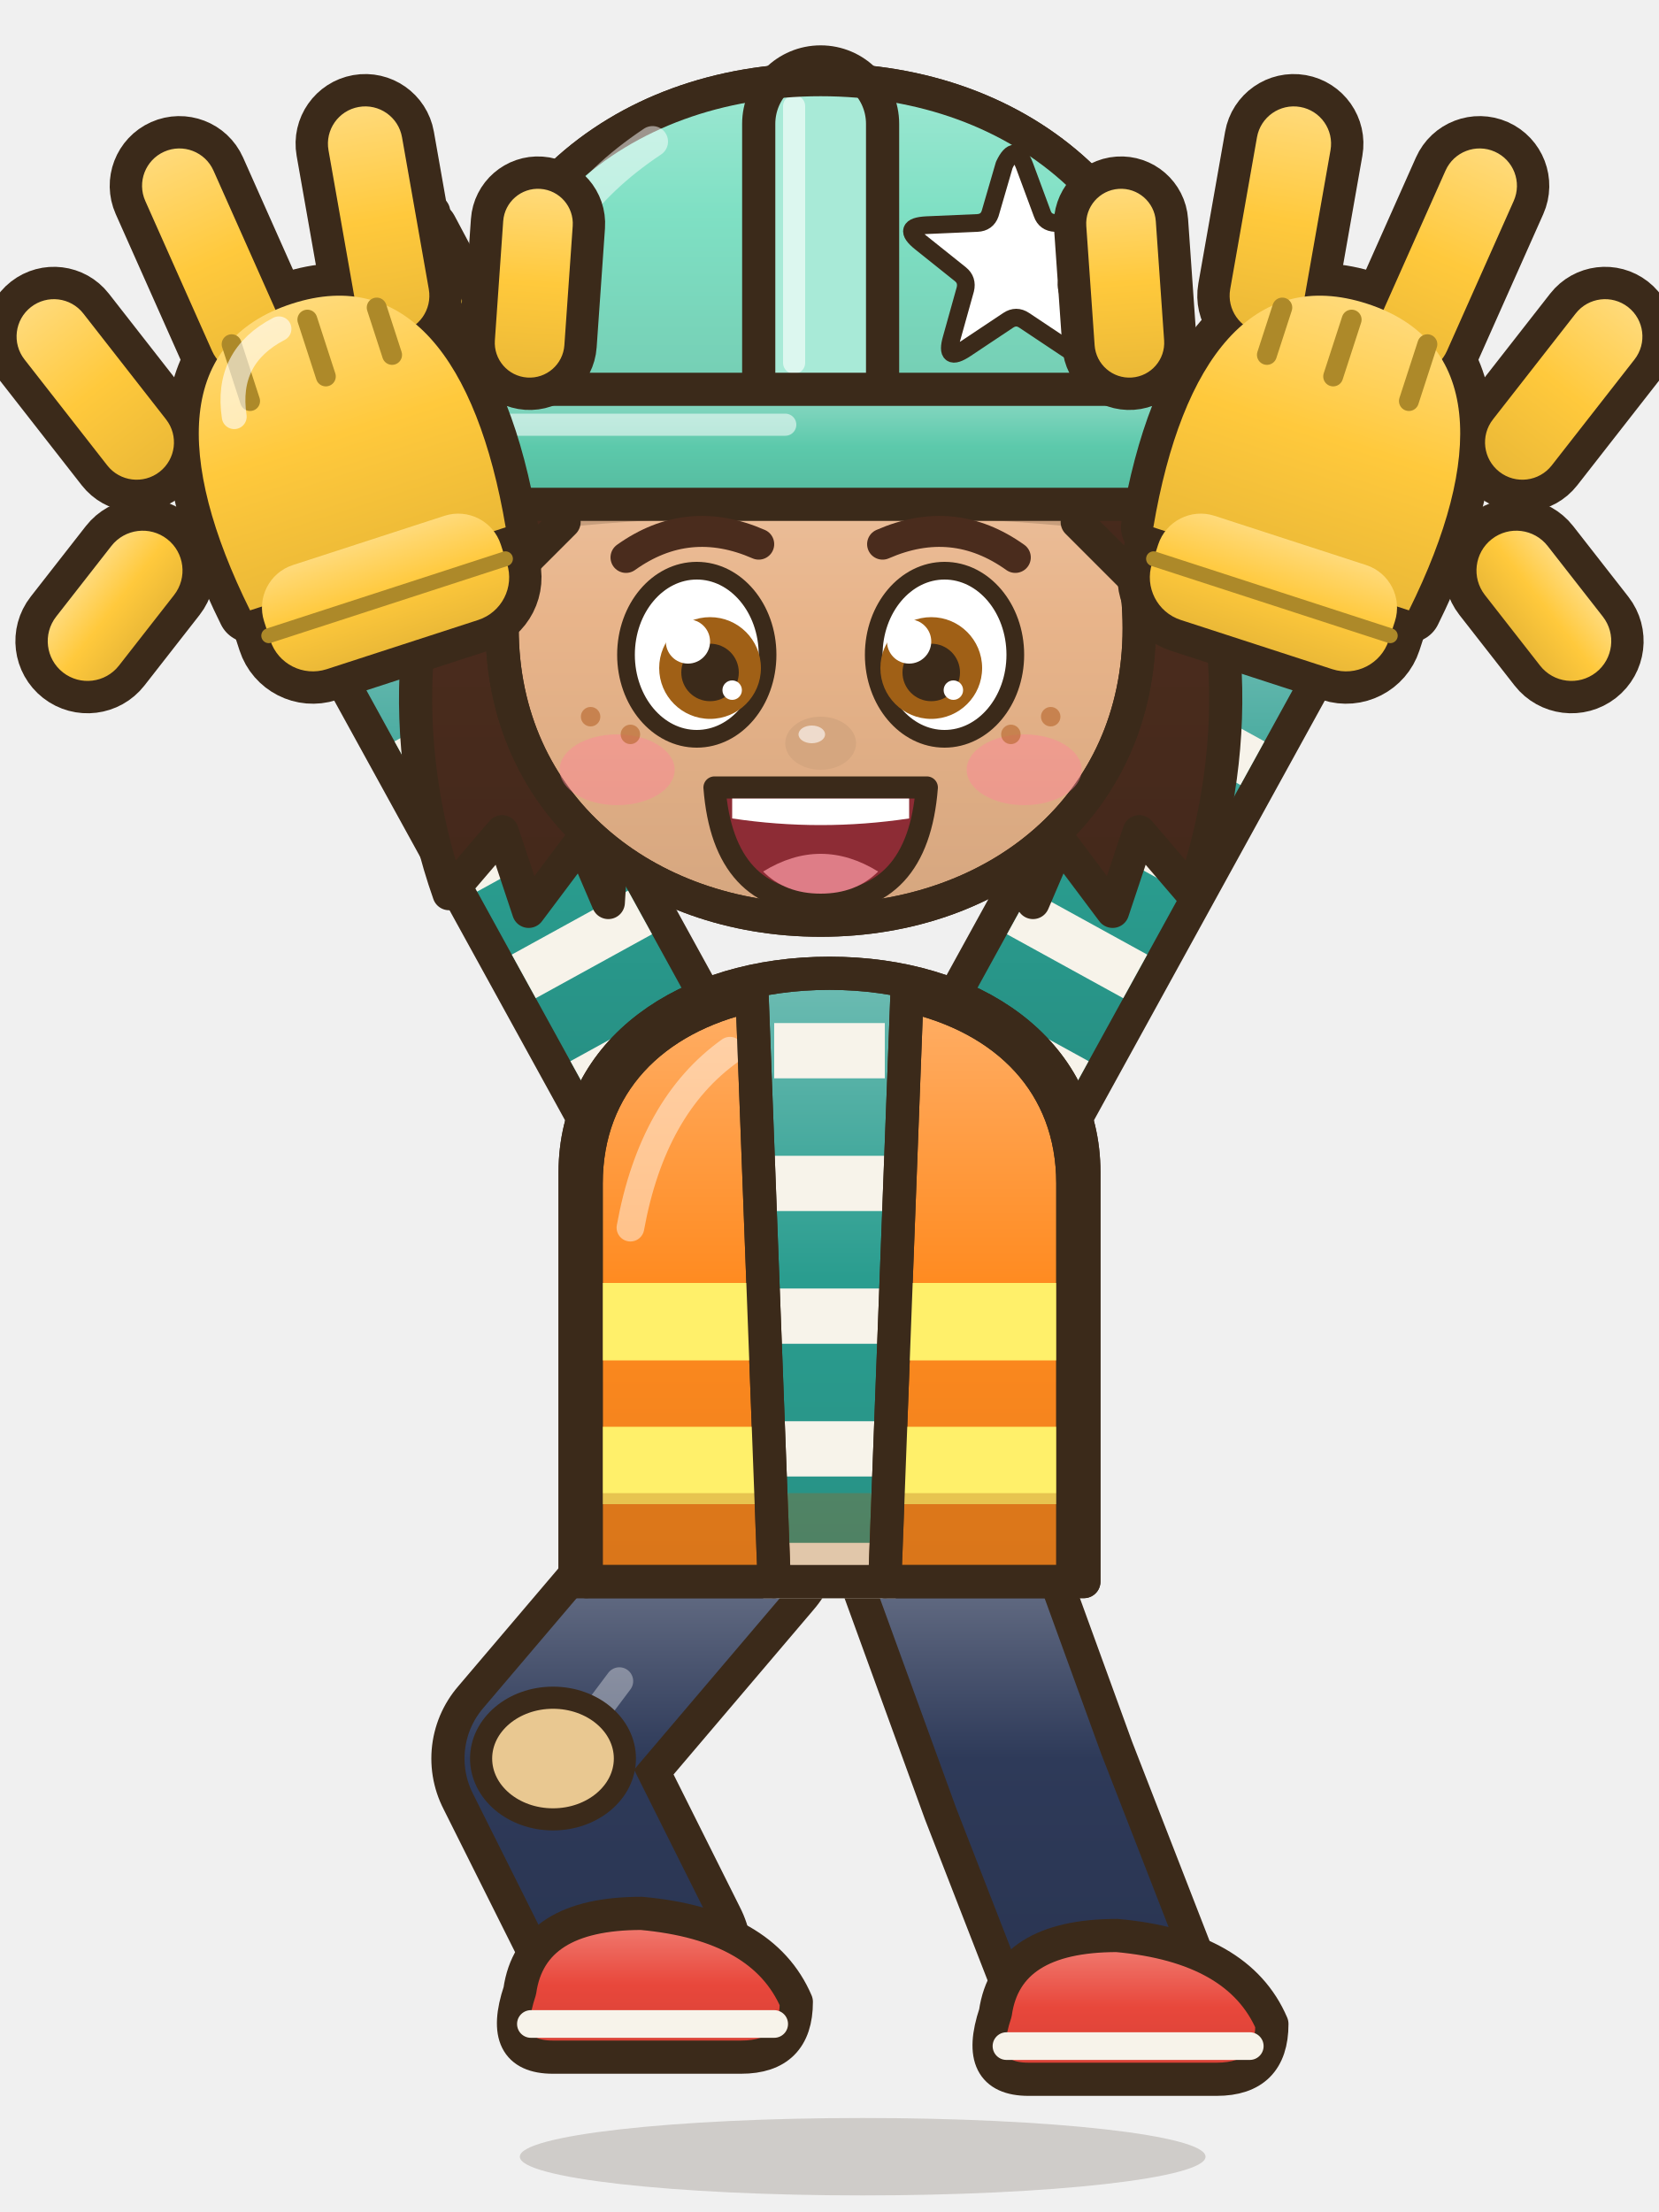
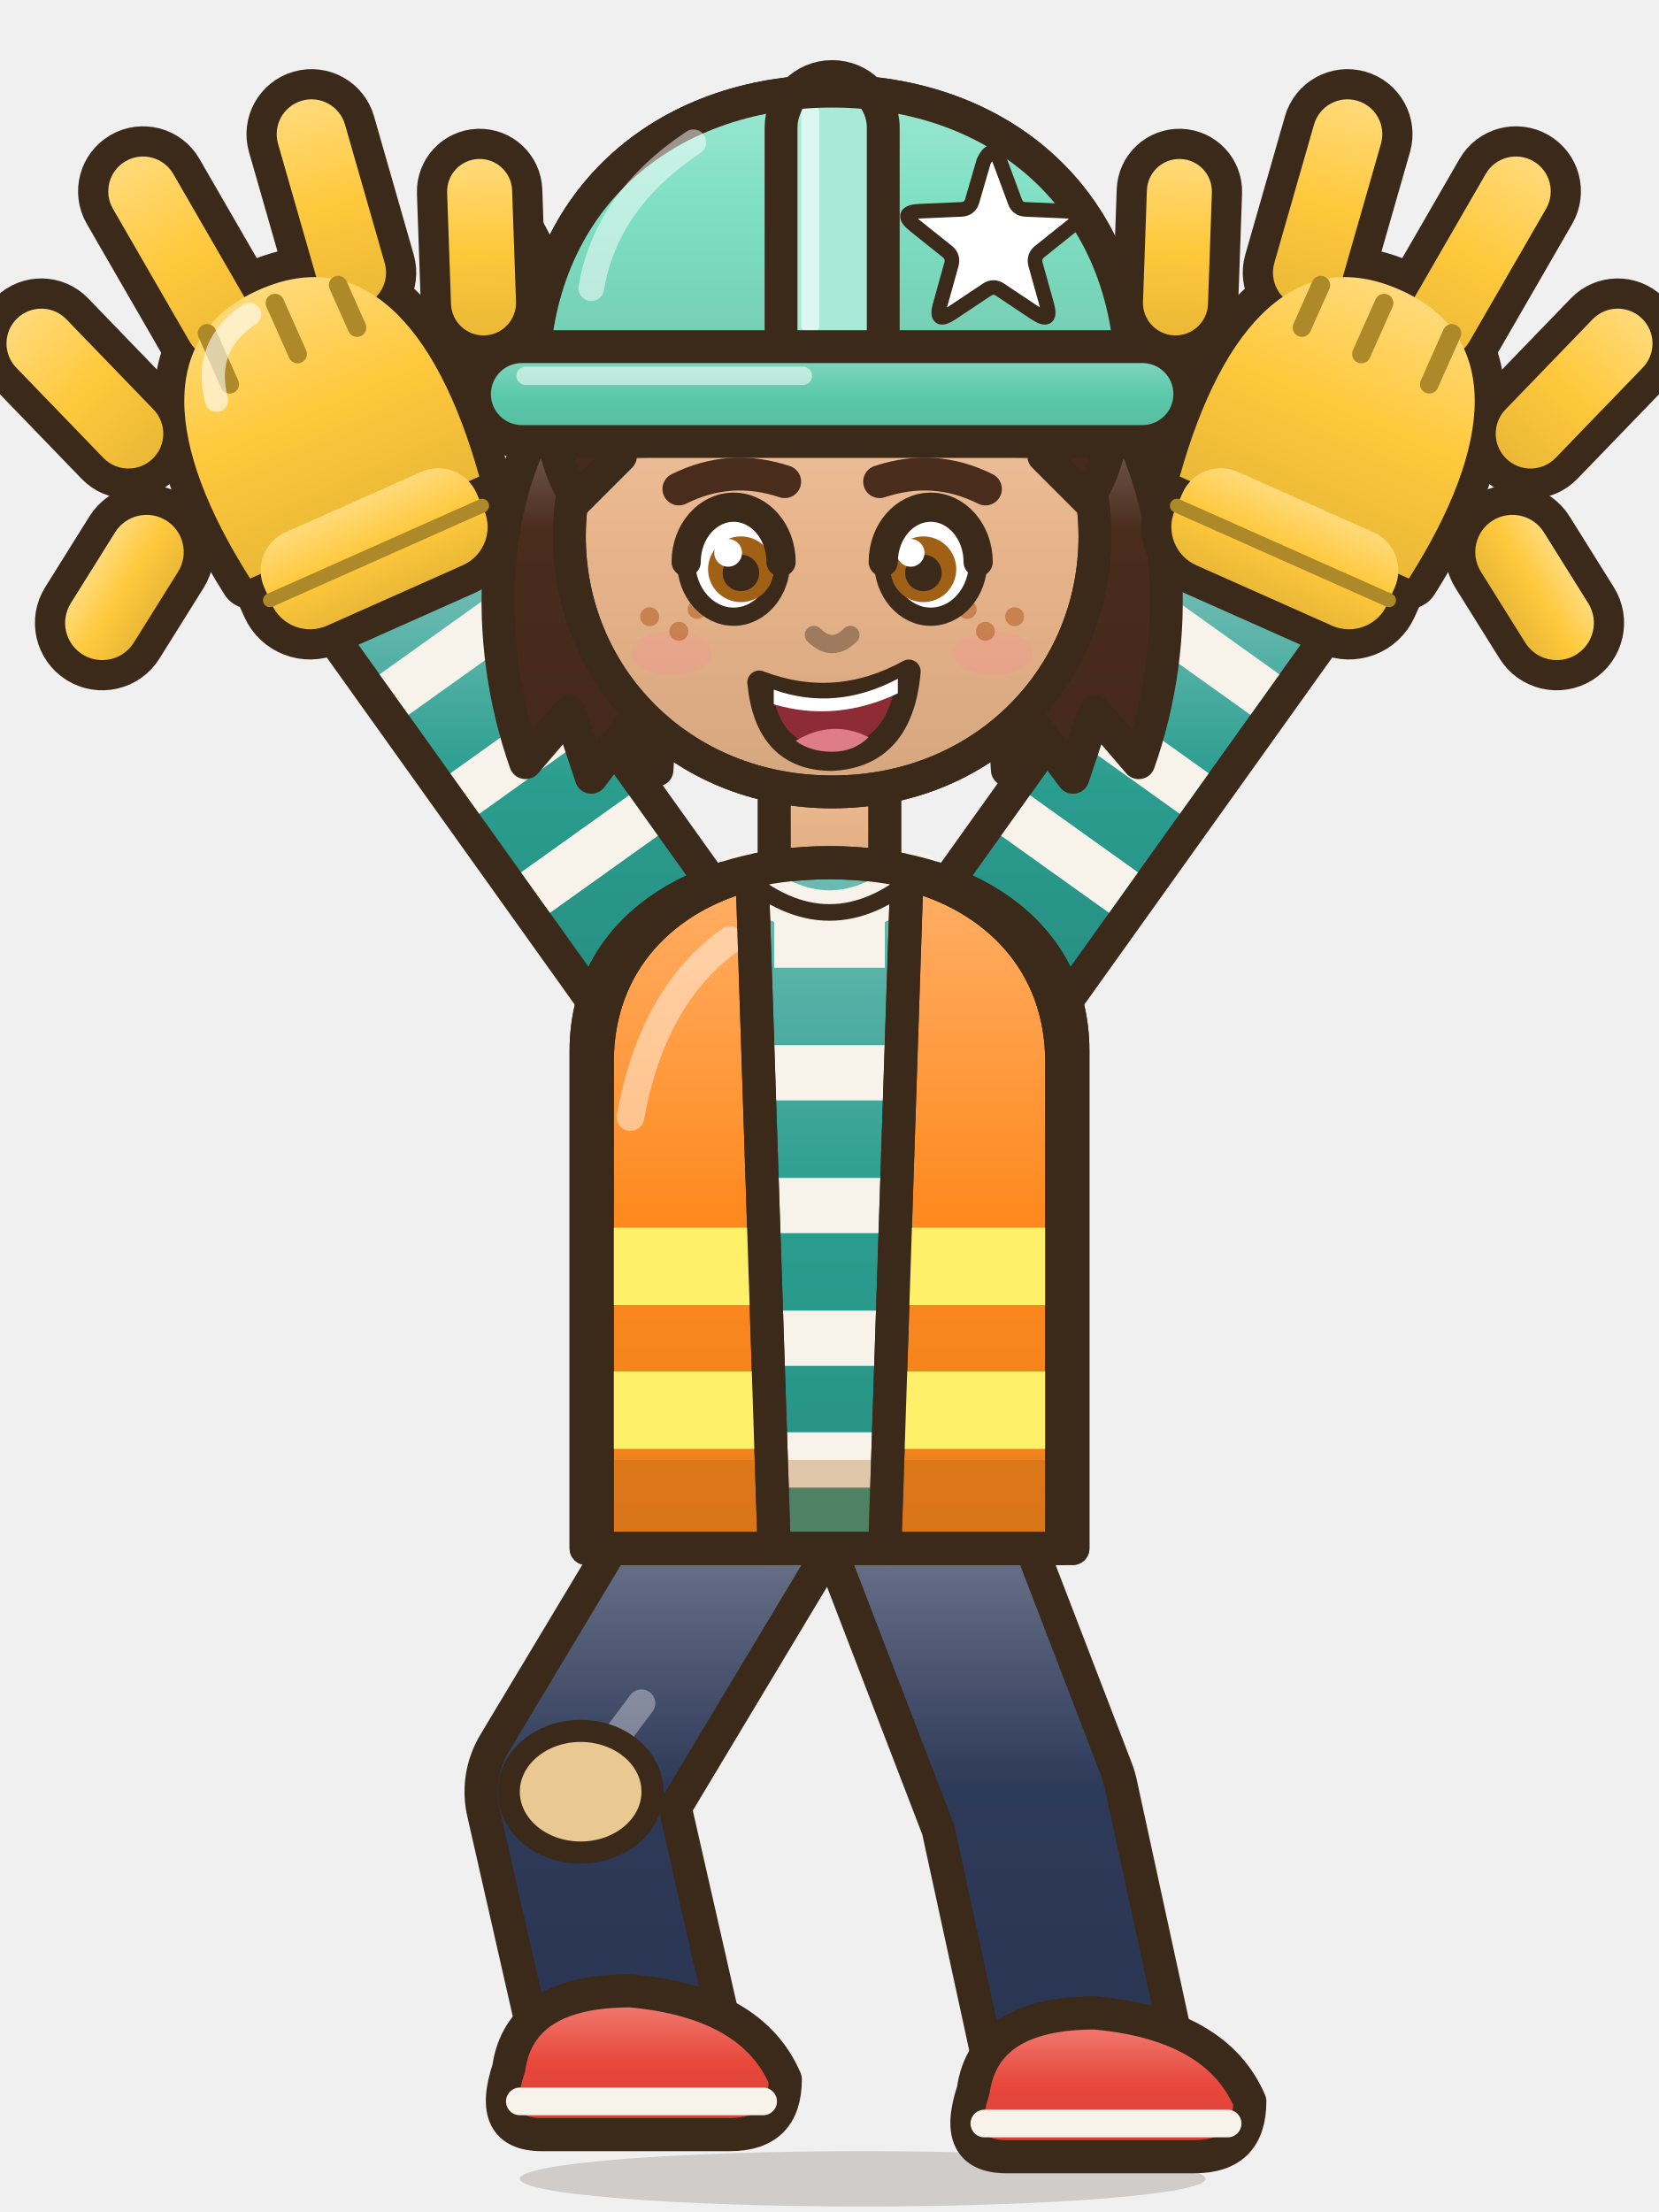
<svg xmlns="http://www.w3.org/2000/svg" viewBox="0 0 300 400" width="300" height="400">
  <defs>
    <linearGradient id="sk" x1="0" y1="0" x2="0" y2="1">
      <stop offset="0" stop-color="#EFCCAF" />
      <stop offset=".5" stop-color="#E8B48A" />
      <stop offset="1" stop-color="#D5A67F" />
    </linearGradient>
    <linearGradient id="hr" x1="0" y1="0" x2="0" y2="1">
      <stop offset="0" stop-color="#847065" />
      <stop offset=".35" stop-color="#4A2C1D" />
      <stop offset="1" stop-color="#44281B" />
    </linearGradient>
    <linearGradient id="hm" x1="0" y1="0" x2="0" y2="1">
      <stop offset="0" stop-color="#A8EAD7" />
      <stop offset=".5" stop-color="#7FE0C4" />
      <stop offset="1" stop-color="#75CEB4" />
    </linearGradient>
    <linearGradient id="br" x1="0" y1="0" x2="0" y2="1">
      <stop offset="0" stop-color="#90DAC6" />
      <stop offset=".5" stop-color="#5CC9AB" />
      <stop offset="1" stop-color="#55B99D" />
    </linearGradient>
    <linearGradient id="vs" x1="0" y1="0" x2="0" y2="1">
      <stop offset="0" stop-color="#FFAF67" />
      <stop offset=".5" stop-color="#FF8A1F" />
      <stop offset="1" stop-color="#EB7F1D" />
    </linearGradient>
    <linearGradient id="sh" x1="0" y1="0" x2="0" y2="1">
      <stop offset="0" stop-color="#6EBCB3" />
      <stop offset=".5" stop-color="#2A9D8F" />
      <stop offset="1" stop-color="#279084" />
    </linearGradient>
    <linearGradient id="gl" x1="0" y1="0" x2="0" y2="1">
      <stop offset="0" stop-color="#FFDA7A" />
      <stop offset=".5" stop-color="#FFC93C" />
      <stop offset="1" stop-color="#EBB937" />
    </linearGradient>
-     <path id="fc" d="M128 82C170 82 200 112 200 152C200 192 168 218 128 218C88 218 56 192 56 152C56 112 86 82 128 82Z" />
+     <path id="fc" d="M128 82C170 82 200 112 200 150C200 188 170 220 128 220C86 220 56 188 56 150C56 112 86 82 128 82Z" />
    <path id="dome" d="M46 108C46 58 82 28 128 28C174 28 210 58 210 108Z" />
    <clipPath id="cf">
      <use href="#fc" />
    </clipPath>
    <clipPath id="cd">
      <use href="#dome" />
    </clipPath>
    <linearGradient id="tr" x1="0" y1="0" x2="0" y2="1">
      <stop offset="0" stop-color="#71798E" />
      <stop offset=".5" stop-color="#2E3A59" />
      <stop offset="1" stop-color="#2A3552" />
    </linearGradient>
    <linearGradient id="shoe" x1="0" y1="0" x2="0" y2="1">
      <stop offset="0" stop-color="#F2847A" />
      <stop offset=".5" stop-color="#E8473B" />
      <stop offset="1" stop-color="#D54136" />
    </linearGradient>
-     <path id="vt" d="M104 286V212C104 190 124 176 150 176C176 176 196 190 196 212V286Z" />
+     <path id="vt" d="M106 280V190C106 168 126 156 150 156C174 156 194 168 194 190V280Z" />
    <clipPath id="cvt">
      <use href="#vt" />
    </clipPath>
    <g id="glove">
      <rect x="-12" y="-100" width="15" height="48" rx="7.5" transform="rotate(-6)" />
      <rect x="4" y="-98" width="15" height="46" rx="7.5" transform="rotate(8)" />
      <rect x="-28" y="-90" width="15" height="42" rx="7.5" transform="rotate(-20)" />
      <rect x="18" y="-84" width="14" height="38" rx="7" transform="rotate(22)" />
      <rect x="-52" y="-50" width="34" height="16" rx="8" transform="rotate(-34)" />
      <path d="M-27-6C-32-40-24-62 0-62C24-62 32-40 27-6Z" />
      <rect x="-25" y="-12" width="50" height="22" rx="9" />
    </g>
  </defs>
-   <ellipse cx="156" cy="390" rx="62" ry="7" fill="#3B2A1A" fill-opacity=".18" />
+   <ellipse cx="156" cy="394" rx="62" ry="5" fill="#3B2A1A" fill-opacity=".18" />
  <g stroke="#3B2A1A" stroke-width="6" stroke-linejoin="round" stroke-linecap="round">
-     <path d="M132 278L98 318L116 354M170 278L186 322L200 358" fill="none" stroke-width="40" />
-     <path d="M132 278L98 318L116 354M170 278L186 322L200 358" fill="none" stroke="url(#tr)" stroke-width="28" />
-     <path d="M106 312L112 304" stroke="#FFFFFF" stroke-opacity=".35" stroke-width="5" />
-     <ellipse cx="100" cy="318" rx="13" ry="11" fill="#E9C891" stroke-width="4" />
-     <path d="M94 360Q96 346 116 346Q138 348 144 362Q144 372 134 372H100Q90 372 94 360Z" fill="url(#shoe)" />
-     <path d="M96 366H140" stroke="#F7F3EA" stroke-width="5" />
-     <path d="M180 364Q182 350 202 350Q224 352 230 366Q230 376 220 376H186Q176 376 180 364Z" fill="url(#shoe)" />
-     <path d="M182 370H226" stroke="#F7F3EA" stroke-width="5" />
-     <path d="M118 194L74 114M182 194L226 114" fill="none" stroke-width="36" />
-     <path d="M118 194L74 114M182 194L226 114" fill="none" stroke="url(#sh)" stroke-width="24" />
-     <path d="M118 194L74 114M182 194L226 114" fill="none" stroke="#F7F3EA" stroke-width="24" stroke-dasharray="9 13" stroke-linecap="butt" />
+     <path d="M134 274L104 324L114 368M166 274L186 326L196 372" fill="none" stroke-width="40" />
+     <path d="M134 274L104 324L114 368M166 274L186 326L196 372" fill="none" stroke="url(#tr)" stroke-width="28" />
+     <path d="M110 316L116 308" stroke="#FFFFFF" stroke-opacity=".35" stroke-width="5" />
+     <ellipse cx="105" cy="324" rx="13" ry="11" fill="#E9C891" stroke-width="4" />
+     <path d="M92 374Q94 360 114 360Q136 362 142 376Q142 386 132 386H98Q88 386 92 374Z" fill="url(#shoe)" />
+     <path d="M94 380H138" stroke="#F7F3EA" stroke-width="5" />
+     <path d="M176 378Q178 364 198 364Q220 366 226 380Q226 390 216 390H182Q172 390 176 378Z" fill="url(#shoe)" />
+     <path d="M178 384H222" stroke="#F7F3EA" stroke-width="5" />
+     <path d="M122 176L72 106M178 176L228 106" fill="none" stroke-width="36" />
+     <path d="M122 176L72 106M178 176L228 106" fill="none" stroke="url(#sh)" stroke-width="24" />
+     <path d="M122 176L72 106M178 176L228 106" fill="none" stroke="#F7F3EA" stroke-width="24" stroke-dasharray="9 13" stroke-linecap="butt" />
+     <path d="M140 130H160V166H140Z" fill="url(#sk)" />
    <use href="#vt" fill="url(#sh)" />
-     <path d="M140 190H160M138 214H162M138 238H162M138 262H162M138 284H162" stroke="#F7F3EA" stroke-width="10" stroke-linecap="butt" />
-     <path d="M106 286V214C106 196 118 184 136 180L140 286ZM194 286V214C194 196 182 184 164 180L160 286Z" fill="url(#vs)" />
+     <path d="M140 170H160M138 194H162M138 218H162M138 242H162M138 264H162" stroke="#F7F3EA" stroke-width="10" stroke-linecap="butt" />
+     <path d="M134 158Q150 172 166 158" fill="none" stroke="#F7F3EA" stroke-width="8" />
+     <path d="M134 158Q150 172 166 158" fill="none" stroke-width="3" />
+     <path d="M108 280V192C108 174 120 162 136 158L140 280ZM192 280V192C192 174 180 162 164 158L160 280Z" fill="url(#vs)" />
    <g clip-path="url(#cvt)" stroke="none">
-       <path d="M100 232H140V246H100ZM160 232H200V246H160ZM100 258H140V272H100ZM160 258H200V272H160Z" fill="#FFF06A" />
-       <path d="M96 270H204V300H96Z" fill="#AD5E15" fill-opacity=".3" />
-       <path d="M114 222Q118 200 132 190" fill="none" stroke="#FFFFFF" stroke-opacity=".45" stroke-width="5" />
+       <path d="M100 222H140V236H100ZM160 222H200V236H160ZM100 248H140V262H100ZM160 248H200V262H160Z" fill="#FFF06A" />
+       <path d="M96 264H204V294H96Z" fill="#AD5E15" fill-opacity=".3" />
+       <path d="M114 202Q118 180 132 170" fill="none" stroke="#FFFFFF" stroke-opacity=".45" stroke-width="5" />
    </g>
    <use href="#vt" fill="none" />
-     <path d="M106 286V214C106 196 118 184 136 180L140 286M194 286V214C194 196 182 184 164 180L160 286" fill="none" />
-     <g transform="translate(46 -8) scale(.8)" stroke-width="7.5">
+     <path d="M108 280V192C108 174 120 162 136 158L140 280M192 280V192C192 174 180 162 164 158L160 280" fill="none" />
+     <g transform="translate(66 -2) scale(.66)" stroke-width="9">
      <path d="M52 112C34 138 32 178 44 212L56 198L62 216L74 200L80 214L84 150L172 150L176 214L182 200L194 216L200 198L212 212C224 178 222 138 204 112Z" fill="url(#hr)" />
      <use href="#fc" fill="url(#sk)" />
      <g clip-path="url(#cf)" stroke="none">
        <path d="M40 200C80 230 176 230 216 200V240H40Z" fill="#9E7A5E" fill-opacity=".35" />
        <path d="M40 110H216V134C176 124 80 124 40 134Z" fill="#9E7A5E" fill-opacity=".45" />
      </g>
      <use href="#fc" fill="none" />
      <path d="M58 140C46 120 52 104 64 98L70 128Z" fill="url(#hr)" />
      <path d="M198 140C210 120 204 104 192 98L186 128Z" fill="url(#hr)" />
      <g transform="rotate(-28 54 96)">
        <rect x="44" y="56" width="16" height="64" rx="3" fill="#FFD23F" />
        <path d="M44 56L52 38L60 56Z" fill="#E9C891" />
        <path d="M49.5 45L52 38L54.5 45Z" fill="#3B2A1A" stroke-width="2" />
        <path d="M49 62V114" stroke="#FFFFFF" stroke-opacity=".5" stroke-width="3" />
      </g>
      <use href="#dome" fill="url(#hm)" />
      <g clip-path="url(#cd)" stroke="none">
        <use href="#dome" fill="#569885" fill-opacity=".35" />
        <use href="#dome" y="-10" fill="url(#hm)" />
      </g>
      <rect x="114" y="24" width="28" height="86" rx="14" fill="#A8EAD7" />
      <path d="M122 34V92" stroke="#FFFFFF" stroke-opacity=".6" stroke-width="5" stroke-linecap="round" />
      <use href="#dome" fill="none" />
      <path d="M78.5 45.3Q81 40 83.1 45.5L87.1 56.3Q87.8 58.3 90 58.4L101.5 58.9Q107.3 59.2 102.8 62.8L93.8 70Q92.2 71.3 92.7 73.4L95.8 84.5Q97.4 90 92.6 86.8L83 80.4Q81.2 79.2 79.4 80.4L69.8 86.8Q65 90 66.6 84.5L69.7 73.4Q70.2 71.3 68.6 70L59.6 62.8Q55.1 59.2 60.9 58.9L72.4 58.4Q74.6 58.3 75.3 56.3Z" fill="#FFFFFF" stroke-width="4" transform="translate(91 2)" />
      <path d="M62 82Q66 58 90 42" fill="none" stroke="#FFFFFF" stroke-opacity=".5" stroke-width="7" stroke-linecap="round" />
      <rect x="30" y="98" width="196" height="26" rx="13" fill="url(#br)" />
      <path d="M44 106H120" stroke="#FFFFFF" stroke-opacity=".55" stroke-width="5" stroke-linecap="round" />
      <g id="face" stroke="none">
-         <g fill="#FF879A" fill-opacity=".45">
-           <ellipse cx="82" cy="184" rx="13" ry="8" />
-           <ellipse cx="174" cy="184" rx="13" ry="8" />
+         <g fill="#FF879A" fill-opacity=".22">
+           <ellipse cx="84" cy="182" rx="11" ry="6" />
+           <ellipse cx="172" cy="182" rx="11" ry="6" />
        </g>
        <g fill="#B5652B" fill-opacity=".6">
-           <circle cx="76" cy="172" r="2.2" />
-           <circle cx="85" cy="176" r="2.2" />
-           <circle cx="90" cy="169" r="2.2" />
-           <circle cx="180" cy="172" r="2.2" />
-           <circle cx="171" cy="176" r="2.2" />
-           <circle cx="166" cy="169" r="2.2" />
+           <circle cx="78" cy="172" r="2.6" />
+           <circle cx="86" cy="176" r="2.6" />
+           <circle cx="91" cy="170" r="2.6" />
+           <circle cx="178" cy="172" r="2.6" />
+           <circle cx="170" cy="176" r="2.6" />
+           <circle cx="165" cy="170" r="2.6" />
        </g>
-         <path d="M84 136Q98 126 114 133M142 133Q158 126 172 136" fill="none" stroke="#4A2C1D" stroke-width="7" stroke-linecap="round" />
-         <ellipse cx="100" cy="158" rx="16" ry="19" fill="#FFFFFF" stroke="#3B2A1A" stroke-width="4" />
-         <ellipse cx="156" cy="158" rx="16" ry="19" fill="#FFFFFF" stroke="#3B2A1A" stroke-width="4" />
-         <circle cx="103" cy="161" r="11.5" fill="#A06016" />
-         <circle cx="153" cy="161" r="11.5" fill="#A06016" />
-         <circle cx="103" cy="162" r="6.5" fill="#3B2A1A" />
-         <circle cx="153" cy="162" r="6.5" fill="#3B2A1A" />
-         <circle cx="98" cy="155" r="5" fill="#FFFFFF" />
-         <circle cx="148" cy="155" r="5" fill="#FFFFFF" />
-         <circle cx="108" cy="166" r="2.2" fill="#FFFFFF" />
-         <circle cx="158" cy="166" r="2.2" fill="#FFFFFF" />
-         <ellipse cx="128" cy="178" rx="8" ry="6" fill="#D5A67F" />
-         <ellipse cx="126" cy="176" rx="3" ry="2" fill="#FFFFFF" fill-opacity=".6" />
-         <path d="M104 188H152Q150 214 128 214Q106 214 104 188Z" fill="#8D2C35" stroke="#3B2A1A" stroke-width="5" stroke-linejoin="round" />
-         <path d="M108 190.5H148V195Q128 198 108 195Z" fill="#FFFFFF" />
-         <path d="M115 207Q128 199 141 207Q136 212 128 212Q120 212 115 207Z" fill="#DE7D87" />
+         <path d="M86 137Q100 130 115 135M141 135Q156 130 170 137" fill="none" stroke="#4A2C1D" stroke-width="9" stroke-linecap="round" />
+         <ellipse cx="101" cy="157" rx="13" ry="15" fill="#FFFFFF" stroke="#3B2A1A" stroke-width="5" />
+         <ellipse cx="155" cy="157" rx="13" ry="15" fill="#FFFFFF" stroke="#3B2A1A" stroke-width="5" />
+         <circle cx="103" cy="159" r="9" fill="#A06016" />
+         <circle cx="153" cy="159" r="9" fill="#A06016" />
+         <circle cx="103" cy="160" r="5" fill="#3B2A1A" />
+         <circle cx="153" cy="160" r="5" fill="#3B2A1A" />
+         <circle cx="99.5" cy="154.5" r="3.8" fill="#FFFFFF" />
+         <circle cx="149.5" cy="154.5" r="3.8" fill="#FFFFFF" />
+         <path d="M88 157A13 15 0 0 1 114 157M142 157A13 15 0 0 1 168 157" fill="none" stroke="#3B2A1A" stroke-width="8" stroke-linecap="round" />
+         <path d="M123 177Q128 182 133 177" fill="none" stroke="#9E7A5E" stroke-width="5" stroke-linecap="round" />
+         <path d="M108 190Q129 198 149 187Q147 210 128 211Q110 211 108 190Z" fill="#8D2C35" stroke="#3B2A1A" stroke-width="6.5" stroke-linejoin="round" />
+         <path d="M112 192Q129 198 146 189V193Q129 201 112 196Z" fill="#FFFFFF" />
+         <path d="M118 206Q128 200 138 205Q134 209 128 209Q122 209 118 206Z" fill="#DE7D87" />
      </g>
    </g>
-     <g transform="translate(70 108) rotate(-18) scale(.9)" stroke-width="6.5">
+     <g transform="translate(68 100) rotate(-24) scale(.84)" stroke-width="7">
      <use href="#glove" fill="#3B2A1A" stroke-width="13" />
      <use href="#glove" fill="url(#gl)" stroke="none" />
      <path d="M-14-58V-46M2-58V-46M16-56V-46" stroke="#AD8929" stroke-width="4" />
      <path d="M-18-44Q-16-56-4-58" fill="none" stroke="#FFFFFF" stroke-opacity=".6" stroke-width="5" />
      <path d="M-25 0H25" stroke="#AD8929" stroke-width="3" />
    </g>
-     <g transform="translate(230 108) rotate(18) scale(-.9 .9)" stroke-width="6.5">
+     <g transform="translate(232 100) rotate(24) scale(-.84 .84)" stroke-width="7">
      <use href="#glove" fill="#3B2A1A" stroke-width="13" />
      <use href="#glove" fill="url(#gl)" stroke="none" />
      <path d="M-14-58V-46M2-58V-46M16-56V-46" stroke="#AD8929" stroke-width="4" />
      <path d="M-25 0H25" stroke="#AD8929" stroke-width="3" />
    </g>
  </g>
</svg>
